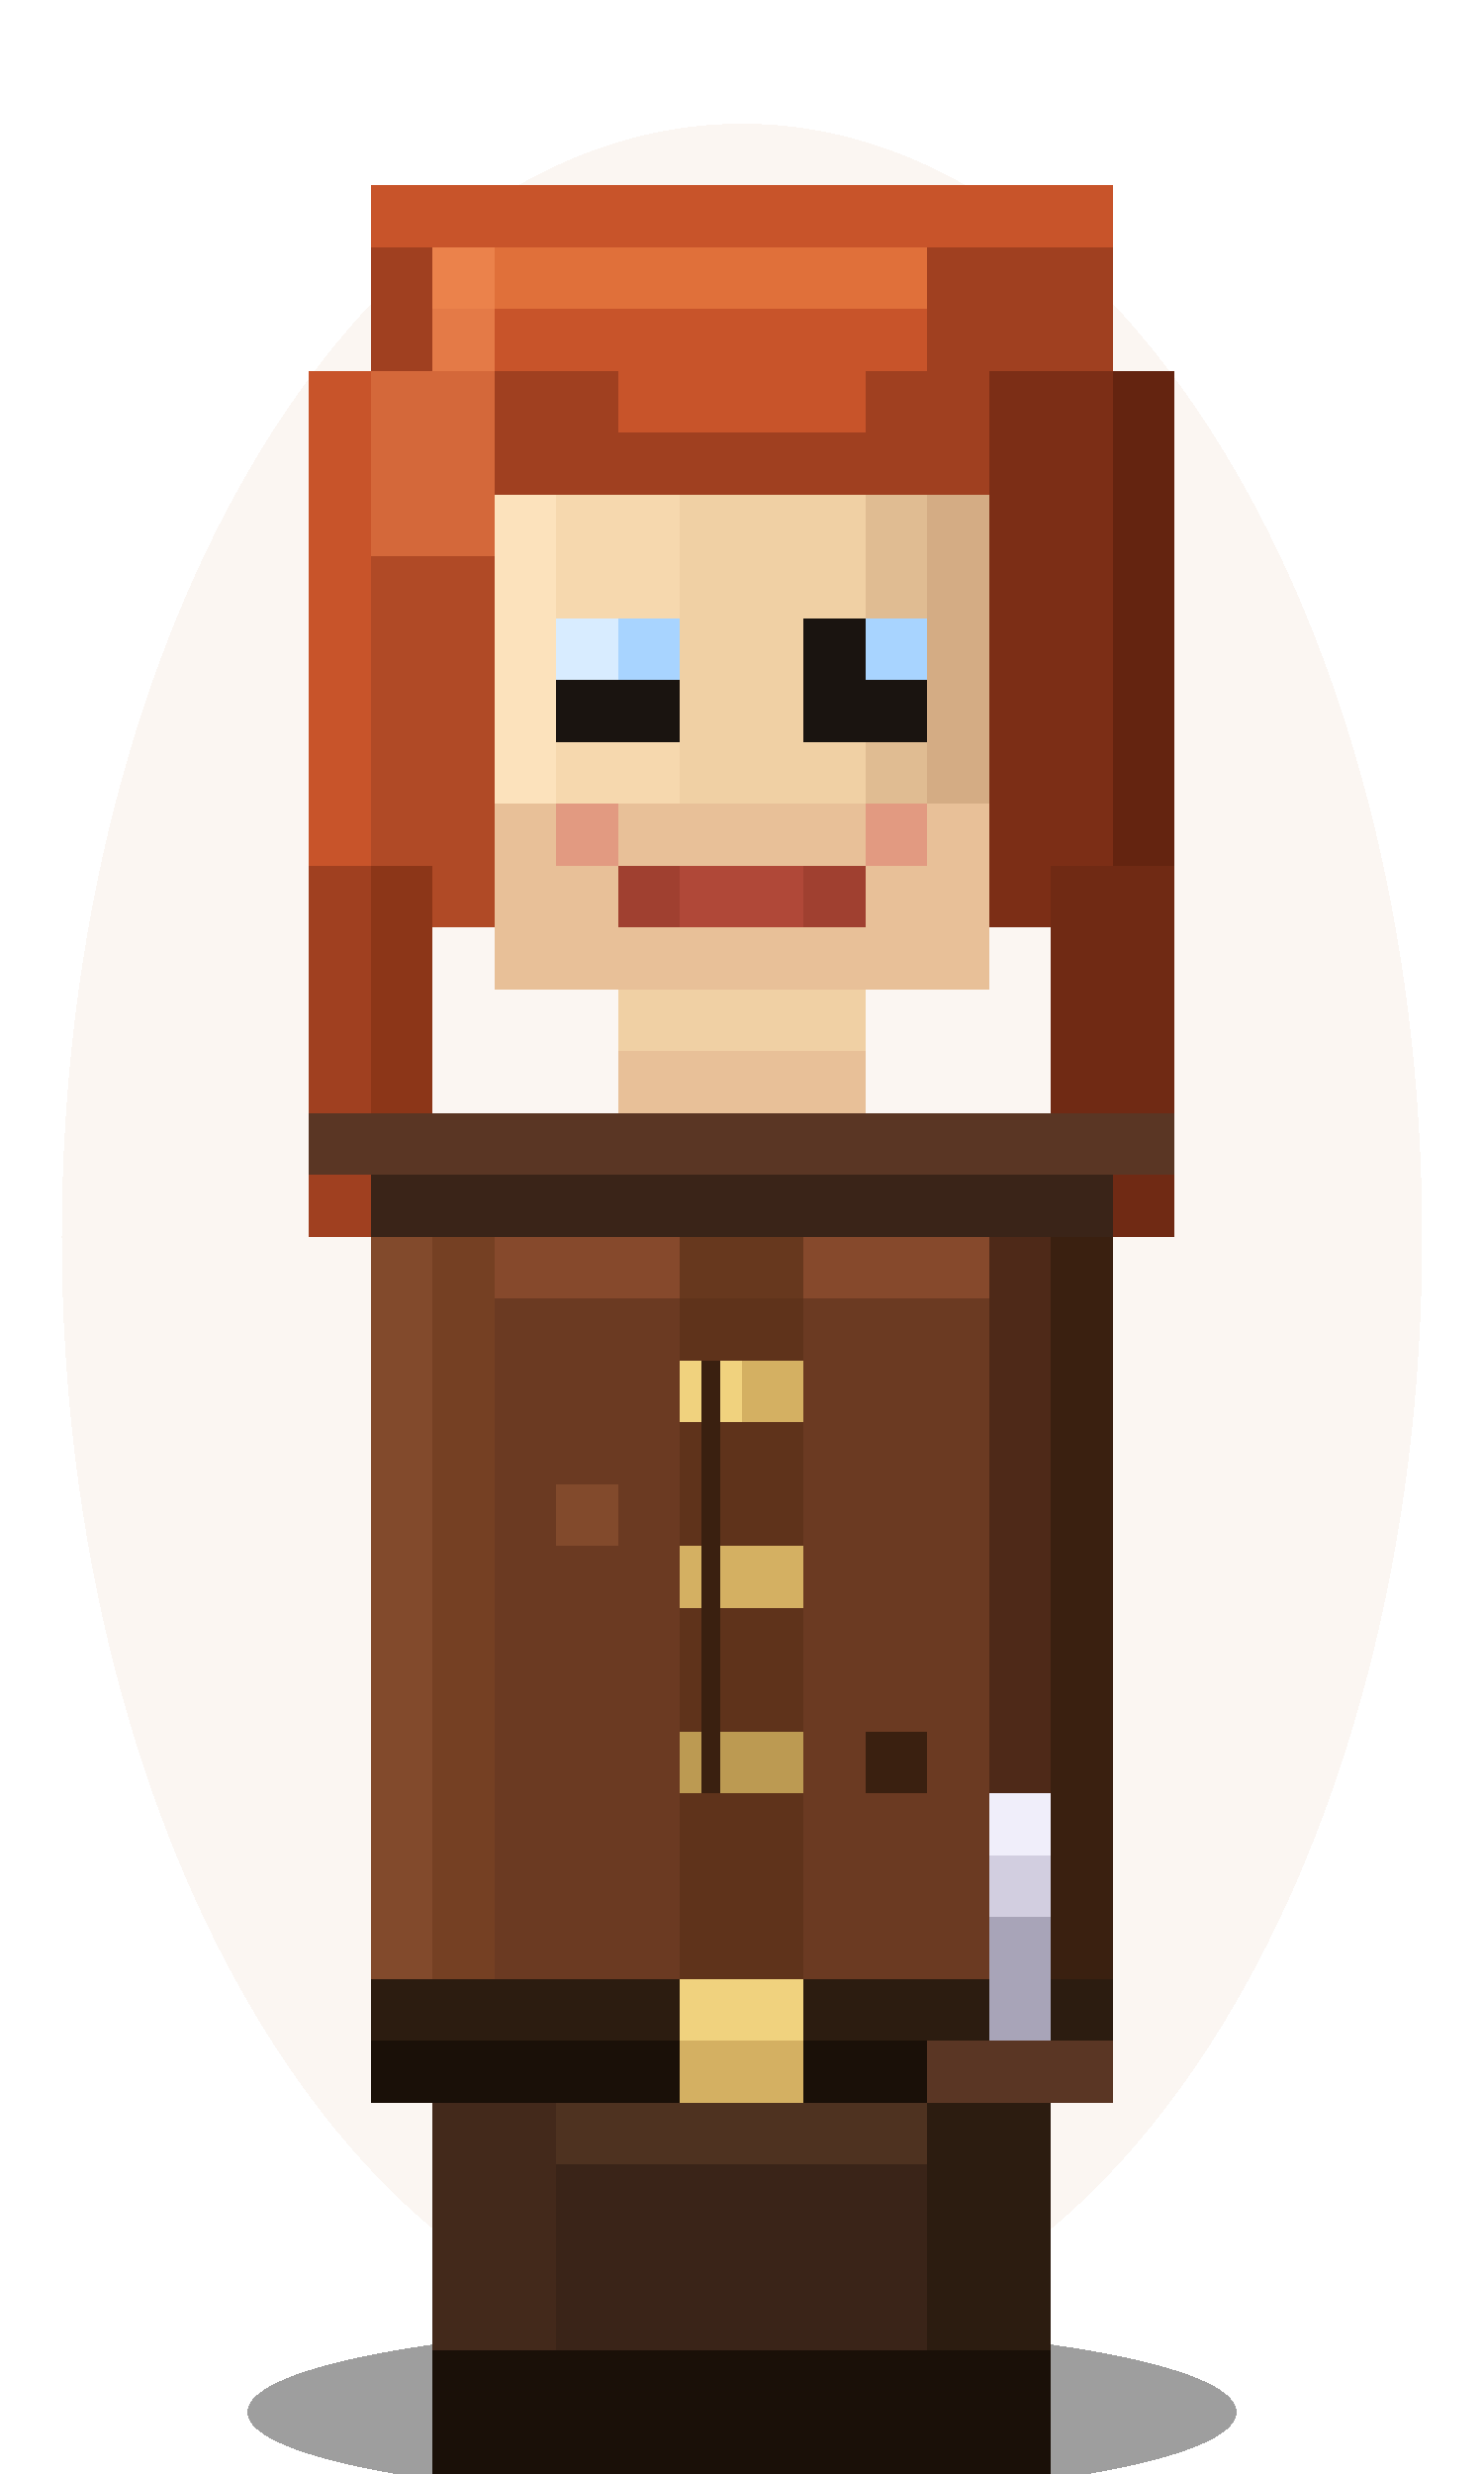
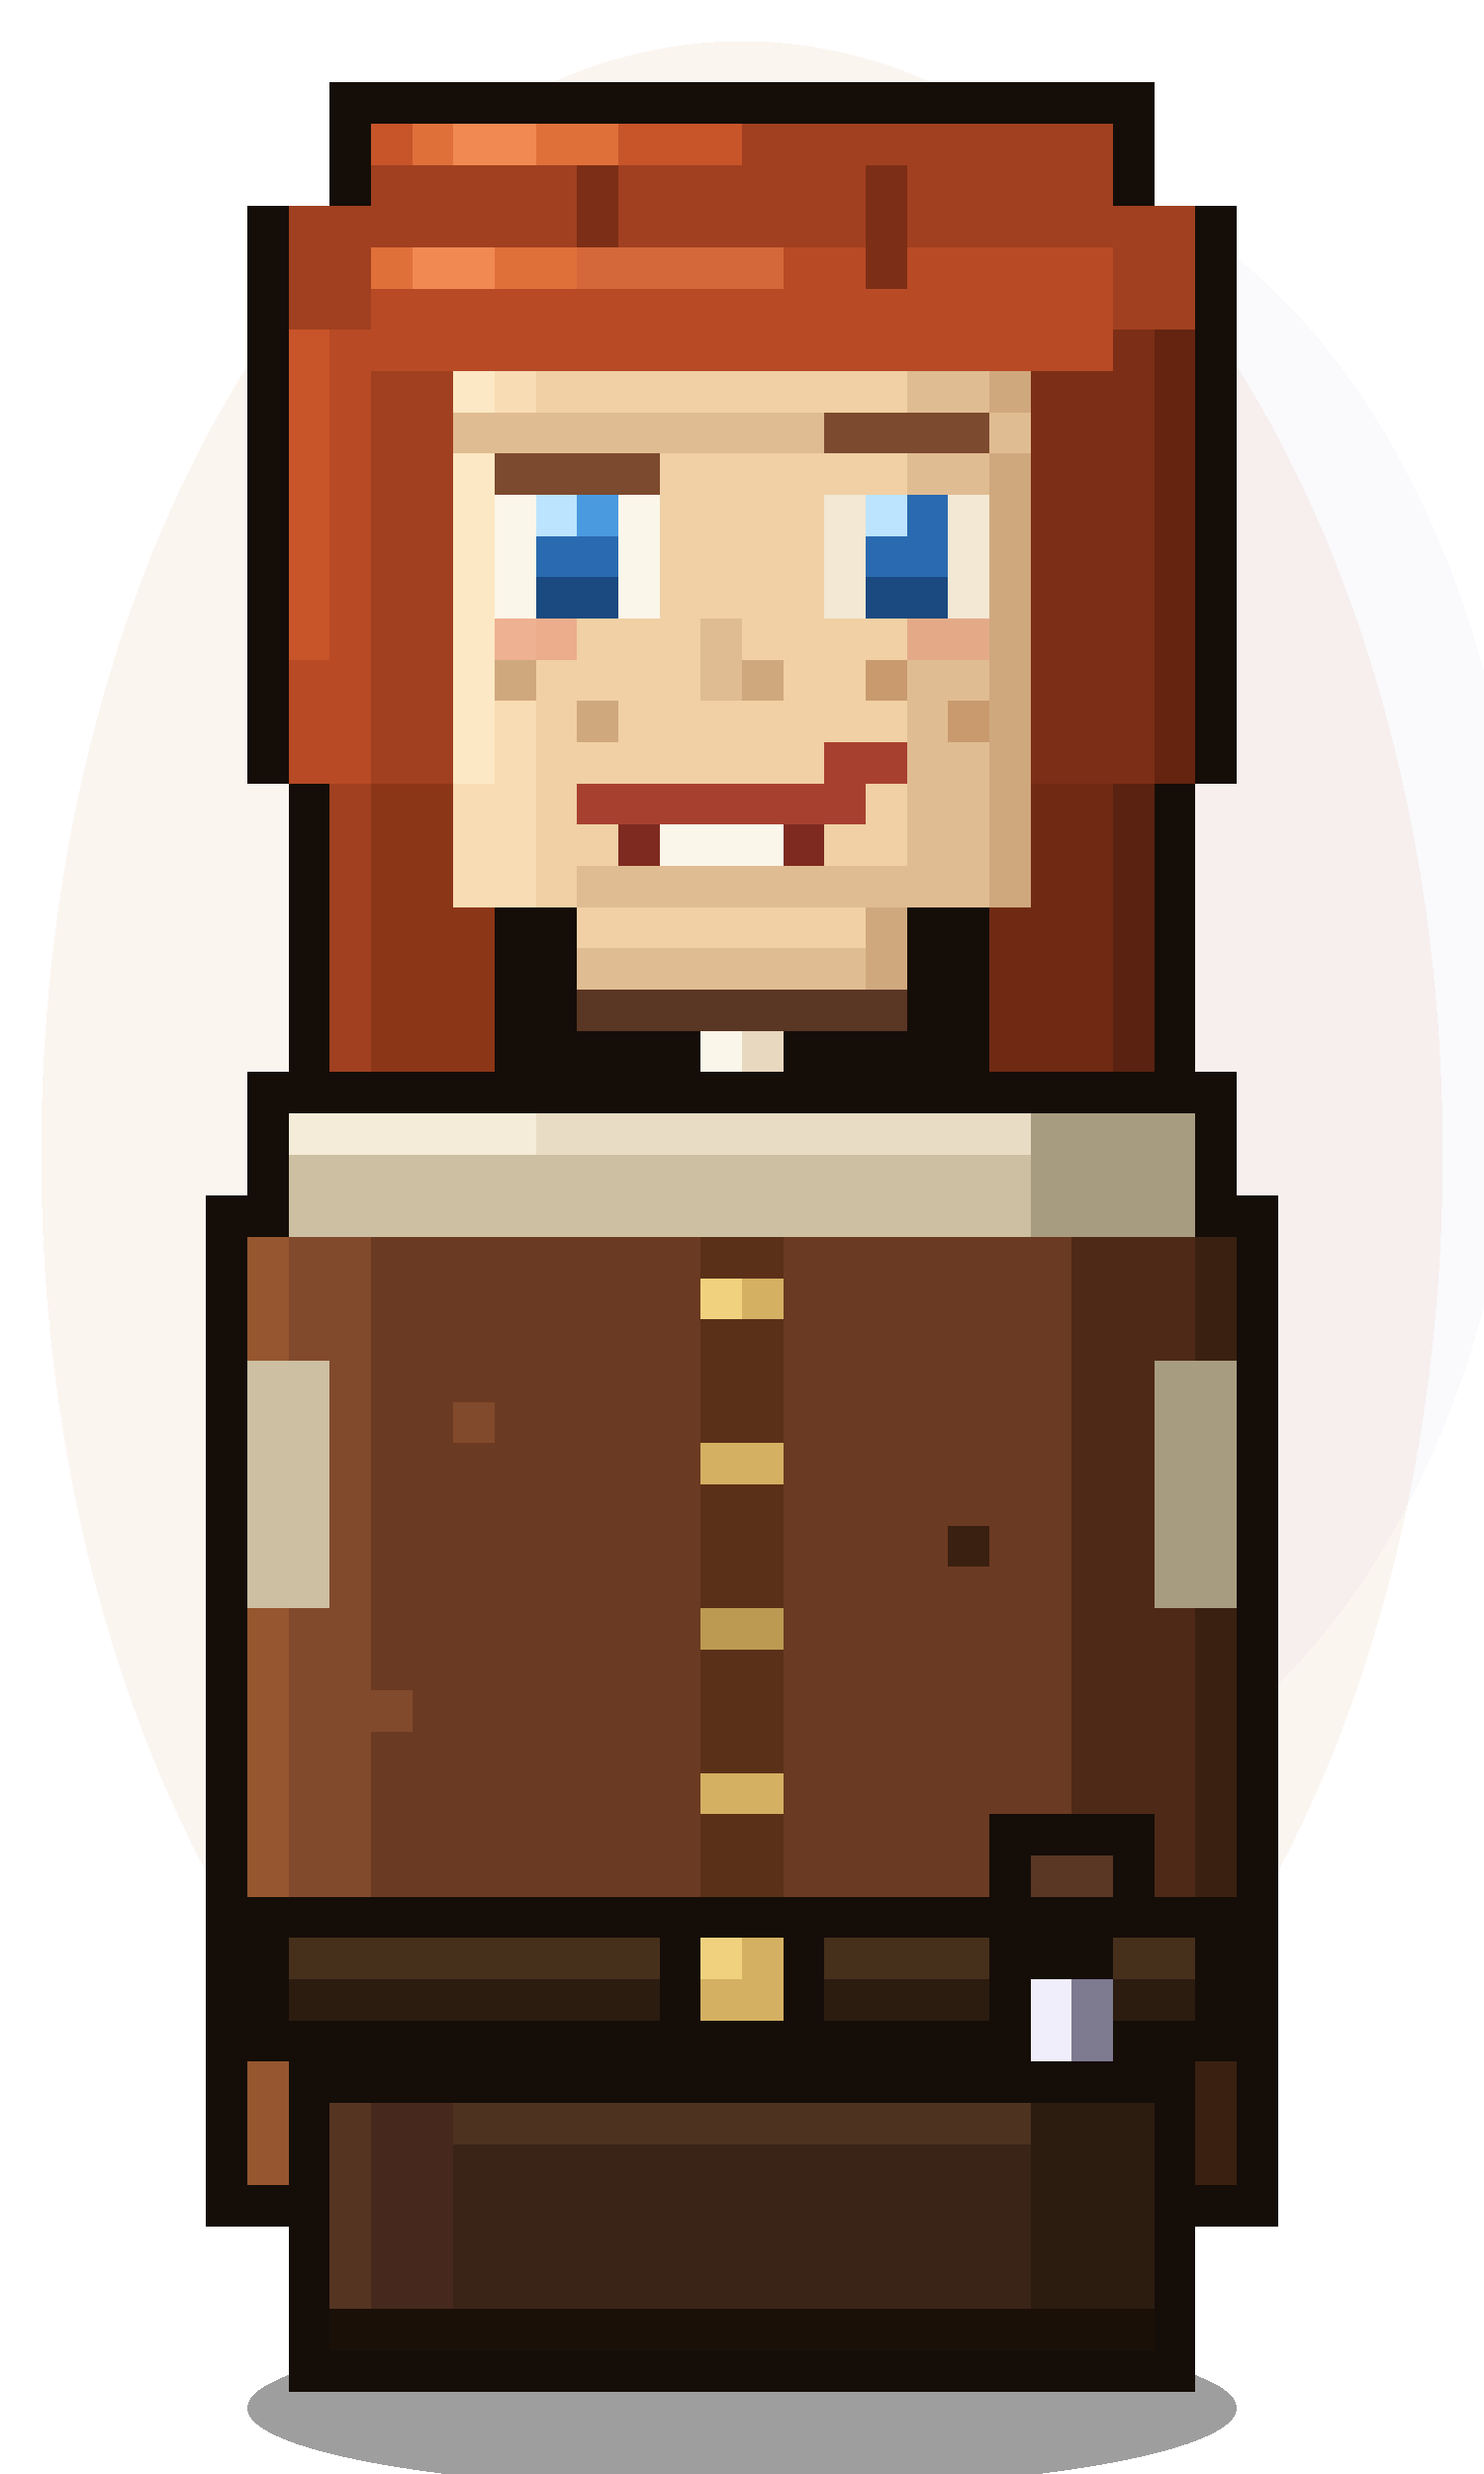
- <svg xmlns="http://www.w3.org/2000/svg" viewBox="0 0 24 40" shape-rendering="crispEdges" preserveAspectRatio="xMidYMax meet" aria-label="Inara">
-   <ellipse cx="12" cy="20" rx="11" ry="18" fill="#c87a3a" opacity="0.07" />
-   <ellipse cx="12" cy="39" rx="8" ry="1.4" fill="#000" opacity="0.38" />
-   <rect x="6" y="3" width="12" height="12" fill="#a04020" />
-   <rect x="5" y="6" width="14" height="9" fill="#a04020" />
-   <rect x="6" y="3" width="12" height="1" fill="#c8542a" />
-   <rect x="5" y="6" width="3" height="9" fill="#b04a26" />
-   <rect x="5" y="6" width="1" height="9" fill="#c8542a" />
-   <rect x="16" y="6" width="3" height="9" fill="#7c2e16" />
-   <rect x="18" y="6" width="1" height="9" fill="#642410" />
-   <rect x="5" y="14" width="2" height="6" fill="#8c3618" />
-   <rect x="17" y="14" width="2" height="6" fill="#702a14" />
-   <rect x="5" y="14" width="1" height="6" fill="#a04020" />
-   <rect x="7" y="4" width="8" height="2" fill="#c8542a" />
-   <rect x="7" y="4" width="8" height="1" fill="#e0703a" />
-   <rect x="6" y="6" width="3" height="3" fill="#d4683a" />
-   <rect x="7" y="4" width="1" height="2" fill="#f08a52" opacity="0.7" />
-   <rect x="8" y="7" width="8" height="9" fill="#f0d0a4" />
-   <rect x="8" y="7" width="3" height="9" fill="#f6d8ae" />
-   <rect x="8" y="7" width="1" height="8" fill="#fce2bc" />
-   <rect x="14" y="8" width="2" height="8" fill="#e0bc92" />
-   <rect x="15" y="8" width="1" height="8" fill="#d4ac84" />
-   <rect x="8" y="13" width="8" height="3" fill="#e8c098" />
-   <rect x="8" y="6" width="8" height="2" fill="#a04020" />
-   <rect x="10" y="6" width="4" height="1" fill="#c8542a" />
-   <rect x="9" y="10" width="2" height="2" fill="#1a1410" />
-   <rect x="10" y="10" width="1" height="1" fill="#a8d4ff" />
-   <rect x="9" y="10" width="1" height="1" fill="#d8ecff" />
-   <rect x="13" y="10" width="2" height="2" fill="#1a1410" />
-   <rect x="14" y="10" width="1" height="1" fill="#a8d4ff" />
-   <rect x="9" y="13" width="1" height="1" fill="#e08a78" opacity="0.7" />
-   <rect x="14" y="13" width="1" height="1" fill="#e08a78" opacity="0.7" />
-   <rect x="10" y="14" width="1" height="1" fill="#a04030" />
-   <rect x="11" y="14" width="2" height="1" fill="#b04838" />
-   <rect x="13" y="14" width="1" height="1" fill="#a04030" />
-   <rect x="10" y="16" width="4" height="2" fill="#e8c098" />
-   <rect x="10" y="16" width="4" height="1" fill="#f0d0a4" />
-   <rect x="6" y="18" width="12" height="2" fill="#3a2418" />
-   <rect x="5" y="18" width="14" height="1" fill="#5a3624" />
-   <rect x="6" y="20" width="12" height="13" fill="#6b3a22" />
-   <rect x="6" y="20" width="12" height="1" fill="#86492c" />
-   <rect x="6" y="20" width="2" height="13" fill="#754023" />
-   <rect x="6" y="20" width="1" height="13" fill="#824a2c" />
-   <rect x="16" y="20" width="2" height="13" fill="#4e2918" />
-   <rect x="17" y="20" width="1" height="13" fill="#3a2010" />
-   <rect x="11" y="20" width="2" height="13" fill="#5a3018" opacity="0.7" />
-   <rect x="9" y="24" width="1" height="1" fill="#824a2c" />
-   <rect x="14" y="28" width="1" height="1" fill="#3a2010" />
-   <rect x="11" y="22" width="2" height="1" fill="#d4b062" />
-   <rect x="11" y="22" width="1" height="1" fill="#f0d27e" />
-   <rect x="11" y="25" width="2" height="1" fill="#d4b062" />
-   <rect x="11" y="28" width="2" height="1" fill="#bc9a52" />
-   <line x1="11.5" y1="22" x2="11.5" y2="29" stroke="#3a2010" stroke-width="0.3" />
-   <rect x="6" y="32" width="12" height="2" fill="#1a1008" />
-   <rect x="6" y="32" width="12" height="1" fill="#2c1c10" />
-   <rect x="11" y="32" width="2" height="2" fill="#d4b062" />
-   <rect x="11" y="32" width="2" height="1" fill="#f0d27e" />
-   <rect x="16" y="29" width="1" height="4" fill="#a8a4b8" />
-   <rect x="16" y="29" width="1" height="2" fill="#d2cee0" />
-   <rect x="16" y="29" width="1" height="1" fill="#f0eefa" />
-   <rect x="15" y="33" width="3" height="1" fill="#5a3624" />
-   <rect x="16" y="34" width="1" height="3" fill="#1a1410" />
-   <rect x="7" y="34" width="10" height="5" fill="#3a2418" />
-   <rect x="7" y="34" width="10" height="1" fill="#4e3220" />
-   <rect x="7" y="34" width="2" height="5" fill="#43291b" />
-   <rect x="15" y="34" width="2" height="5" fill="#2c1c10" />
-   <rect x="7" y="38" width="10" height="2" fill="#1a1008" />
+ <svg xmlns="http://www.w3.org/2000/svg" viewBox="0 0 36 60" shape-rendering="crispEdges" preserveAspectRatio="xMidYMax meet" aria-label="Inara">
+   <ellipse cx="18" cy="28" rx="17" ry="27" fill="#c87a3a" opacity="0.08" />
+   <ellipse cx="24" cy="24" rx="13" ry="20" fill="#7a5db8" opacity="0.04" />
+   <ellipse cx="18" cy="58.4" rx="12" ry="2" fill="#000" opacity="0.38" />
+   <rect x="8" y="2" width="20" height="3" fill="#150d08" />
+   <rect x="6" y="5" width="24" height="14" fill="#150d08" />
+   <rect x="7" y="19" width="6" height="11" fill="#150d08" />
+   <rect x="23" y="19" width="6" height="11" fill="#150d08" />
+   <rect x="9" y="3" width="18" height="2" fill="#a04020" />
+   <rect x="7" y="5" width="22" height="3" fill="#a04020" />
+   <rect x="9" y="3" width="9" height="1" fill="#c8542a" />
+   <rect x="10" y="3" width="5" height="1" fill="#e0703a" />
+   <rect x="11" y="3" width="2" height="1" fill="#f08a52" />
+   <rect x="7" y="8" width="4" height="11" fill="#a04020" />
+   <rect x="7" y="8" width="2" height="11" fill="#b84a26" />
+   <rect x="7" y="8" width="1" height="8" fill="#c8542a" />
+   <rect x="25" y="8" width="4" height="11" fill="#7c2e16" />
+   <rect x="28" y="8" width="1" height="11" fill="#642410" />
+   <rect x="8" y="19" width="4" height="10" fill="#8c3618" />
+   <rect x="8" y="19" width="1" height="10" fill="#a04020" />
+   <rect x="8" y="27" width="4" height="2" fill="#702a14" />
+   <rect x="24" y="19" width="4" height="10" fill="#702a14" />
+   <rect x="27" y="19" width="1" height="10" fill="#5a2210" />
+   <rect x="9" y="6" width="18" height="3" fill="#b84a26" />
+   <rect x="9" y="6" width="10" height="1" fill="#d4683a" />
+   <rect x="9" y="6" width="5" height="1" fill="#e0703a" />
+   <rect x="10" y="6" width="2" height="1" fill="#f08a52" />
+   <rect x="11" y="9" width="2" height="1" fill="#a04020" />
+   <rect x="15" y="9" width="1" height="1" fill="#b84a26" />
+   <rect x="19" y="9" width="2" height="1" fill="#a04020" />
+   <rect x="24" y="9" width="2" height="1" fill="#7c2e16" />
+   <rect x="14" y="4" width="1" height="2" fill="#7c2e16" />
+   <rect x="21" y="4" width="1" height="3" fill="#7c2e16" />
+   <rect x="11" y="9" width="14" height="13" fill="#f0d0a4" />
+   <rect x="11" y="9" width="2" height="13" fill="#f8dcb4" />
+   <rect x="11" y="9" width="1" height="10" fill="#fce8c4" />
+   <rect x="22" y="9" width="3" height="13" fill="#e0bc92" />
+   <rect x="24" y="9" width="1" height="13" fill="#d0a87e" />
+   <rect x="11" y="10" width="14" height="1" fill="#e0bc92" />
+   <rect x="12" y="12" width="4" height="3" fill="#fbf6ea" />
+   <rect x="20" y="12" width="4" height="3" fill="#f2e8d4" />
+   <rect x="13" y="12" width="2" height="3" fill="#2a6ab0" />
+   <rect x="21" y="12" width="2" height="3" fill="#2a6ab0" />
+   <rect x="13" y="12" width="2" height="1" fill="#4a9ae0" />
+   <rect x="13" y="12" width="1" height="1" fill="#bce4ff" />
+   <rect x="21" y="12" width="1" height="1" fill="#bce4ff" />
+   <rect x="13" y="14" width="2" height="1" fill="#1a4a80" />
+   <rect x="21" y="14" width="2" height="1" fill="#1a4a80" />
+   <rect x="12" y="11" width="4" height="1" fill="#7c4a2e" />
+   <rect x="20" y="10" width="4" height="1" fill="#7c4a2e" />
+   <rect x="12" y="16" width="1" height="1" fill="#d0a87e" />
+   <rect x="14" y="17" width="1" height="1" fill="#d0a87e" />
+   <rect x="21" y="16" width="1" height="1" fill="#c89a6e" />
+   <rect x="23" y="17" width="1" height="1" fill="#c89a6e" />
+   <rect x="17" y="15" width="1" height="2" fill="#e0bc92" />
+   <rect x="18" y="16" width="1" height="1" fill="#d0a87e" />
+   <rect x="14" y="19" width="7" height="1" fill="#a84030" />
+   <rect x="20" y="18" width="2" height="1" fill="#a84030" />
+   <rect x="15" y="20" width="5" height="1" fill="#7e2a20" />
+   <rect x="16" y="20" width="3" height="1" fill="#fbf6ea" />
+   <rect x="12" y="15" width="2" height="1" fill="#e89a80" opacity="0.65" />
+   <rect x="22" y="15" width="2" height="1" fill="#e89a80" opacity="0.55" />
+   <rect x="14" y="21" width="9" height="1" fill="#e0bc92" />
+   <rect x="13" y="22" width="10" height="4" fill="#150d08" />
+   <rect x="14" y="22" width="8" height="3" fill="#e0bc92" />
+   <rect x="14" y="22" width="8" height="1" fill="#f0d0a4" />
+   <rect x="21" y="22" width="1" height="3" fill="#d0a87e" />
+   <rect x="14" y="24" width="8" height="1" fill="#5a3624" />
+   <rect x="17" y="25" width="2" height="2" fill="#e8d8c0" />
+   <rect x="17" y="25" width="1" height="1" fill="#fbf6ea" />
+   <rect x="6" y="26" width="24" height="4" fill="#150d08" />
+   <rect x="5" y="29" width="26" height="25" fill="#150d08" />
+   <rect x="7" y="27" width="22" height="3" fill="#cdbfa2" />
+   <rect x="7" y="27" width="22" height="1" fill="#e8dcc4" />
+   <rect x="7" y="27" width="6" height="1" fill="#f4ecd8" />
+   <rect x="25" y="27" width="4" height="3" fill="#a89c80" />
+   <rect x="6" y="30" width="24" height="23" fill="#6b3a22" />
+   <rect x="6" y="30" width="3" height="23" fill="#824a2c" />
+   <rect x="6" y="30" width="1" height="23" fill="#96562f" />
+   <rect x="26" y="30" width="4" height="23" fill="#4e2918" />
+   <rect x="29" y="30" width="1" height="23" fill="#3a2010" />
+   <rect x="6" y="33" width="2" height="6" fill="#cdbfa2" />
+   <rect x="28" y="33" width="2" height="6" fill="#a89c80" />
+   <rect x="17" y="30" width="2" height="18" fill="#5a3018" />
+   <rect x="17" y="31" width="2" height="1" fill="#d4b062" />
+   <rect x="17" y="31" width="1" height="1" fill="#f0d27e" />
+   <rect x="17" y="35" width="2" height="1" fill="#d4b062" />
+   <rect x="17" y="39" width="2" height="1" fill="#bc9a52" />
+   <rect x="17" y="43" width="2" height="1" fill="#d4b062" />
+   <rect x="11" y="34" width="1" height="1" fill="#824a2c" />
+   <rect x="23" y="37" width="1" height="1" fill="#3a2010" />
+   <rect x="9" y="41" width="1" height="1" fill="#824a2c" />
+   <rect x="24" y="44" width="1" height="1" fill="#3a2010" />
+   <rect x="6" y="46" width="24" height="4" fill="#150d08" />
+   <rect x="7" y="47" width="22" height="2" fill="#2c1c10" />
+   <rect x="7" y="47" width="22" height="1" fill="#46301c" />
+   <rect x="16" y="46" width="4" height="4" fill="#150d08" />
+   <rect x="17" y="47" width="2" height="2" fill="#d4b062" />
+   <rect x="17" y="47" width="1" height="1" fill="#f0d27e" />
+   <rect x="24" y="44" width="4" height="3" fill="#150d08" />
+   <rect x="25" y="45" width="2" height="1" fill="#5a3624" />
+   <rect x="24" y="47" width="3" height="8" fill="#150d08" />
+   <rect x="25" y="48" width="1" height="6" fill="#a8a4b8" />
+   <rect x="26" y="48" width="1" height="5" fill="#7e7a90" />
+   <rect x="25" y="48" width="1" height="2" fill="#f0eefa" />
+   <rect x="7" y="50" width="22" height="8" fill="#150d08" />
+   <rect x="8" y="51" width="20" height="6" fill="#3a2418" />
+   <rect x="8" y="51" width="20" height="1" fill="#4e3220" />
+   <rect x="8" y="51" width="3" height="6" fill="#46291c" />
+   <rect x="8" y="51" width="1" height="6" fill="#553522" />
+   <rect x="25" y="51" width="3" height="6" fill="#2c1c10" />
+   <rect x="8" y="56" width="20" height="1" fill="#1a1008" />
</svg>
